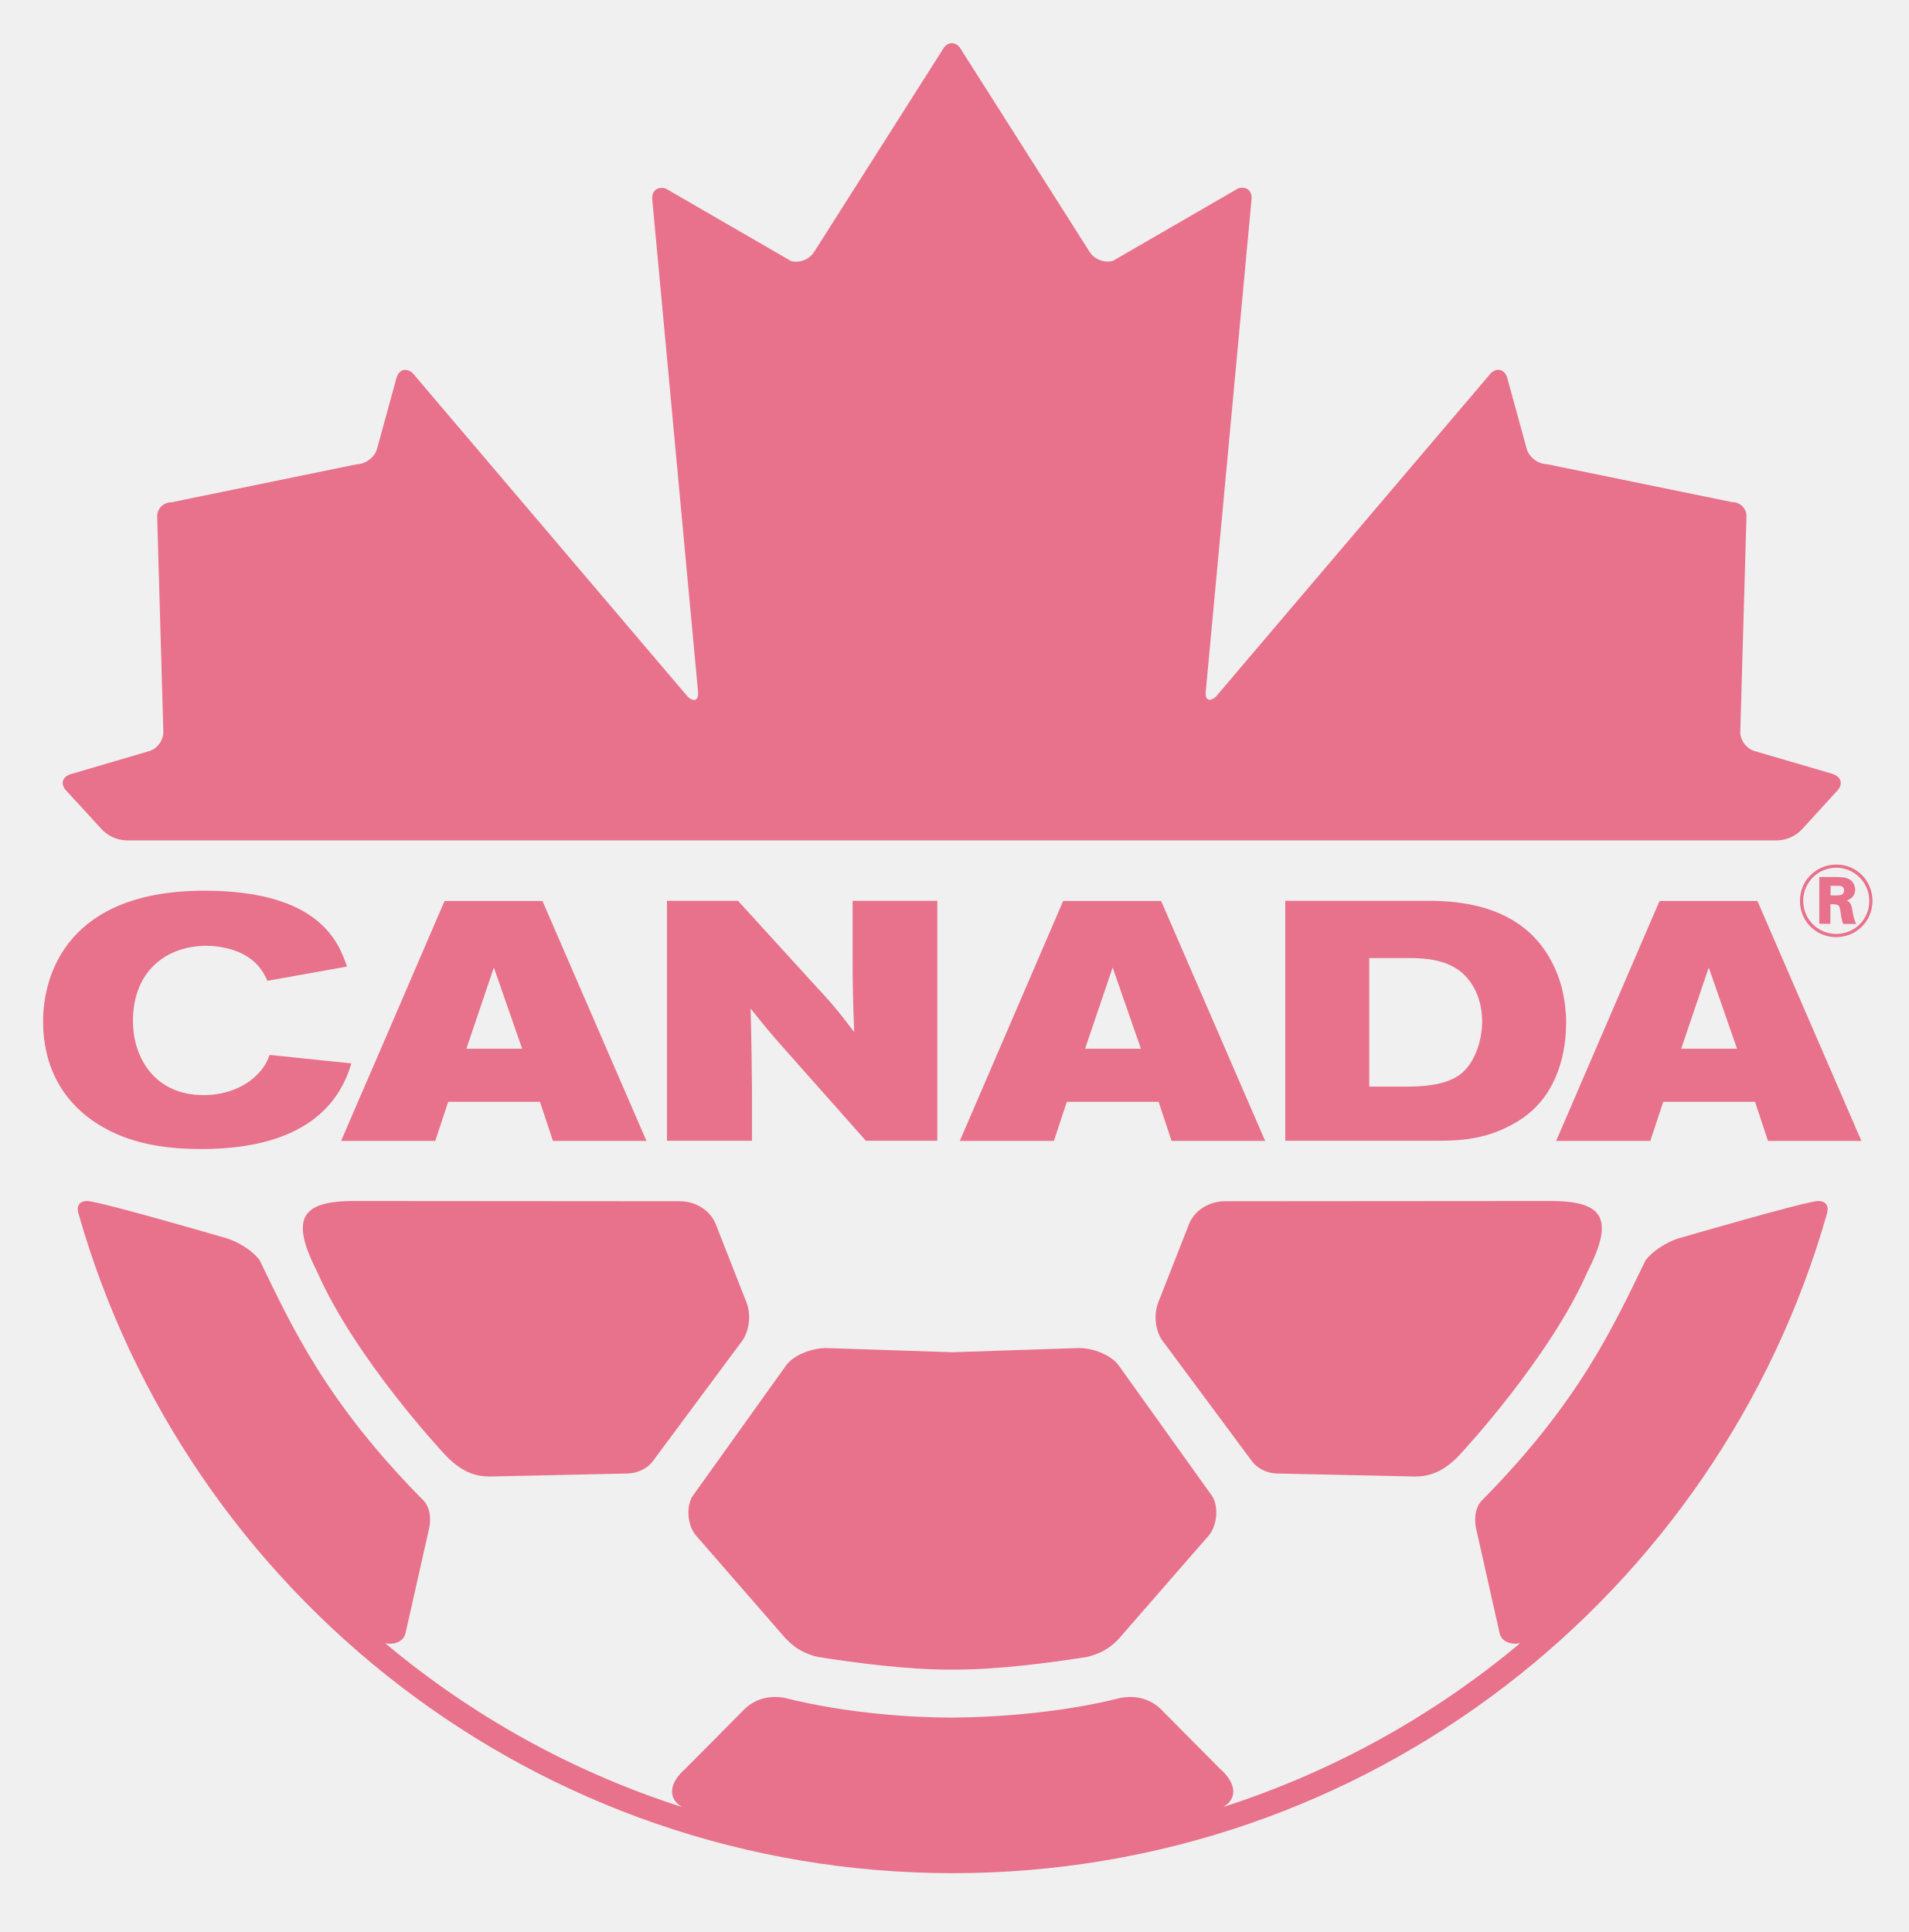
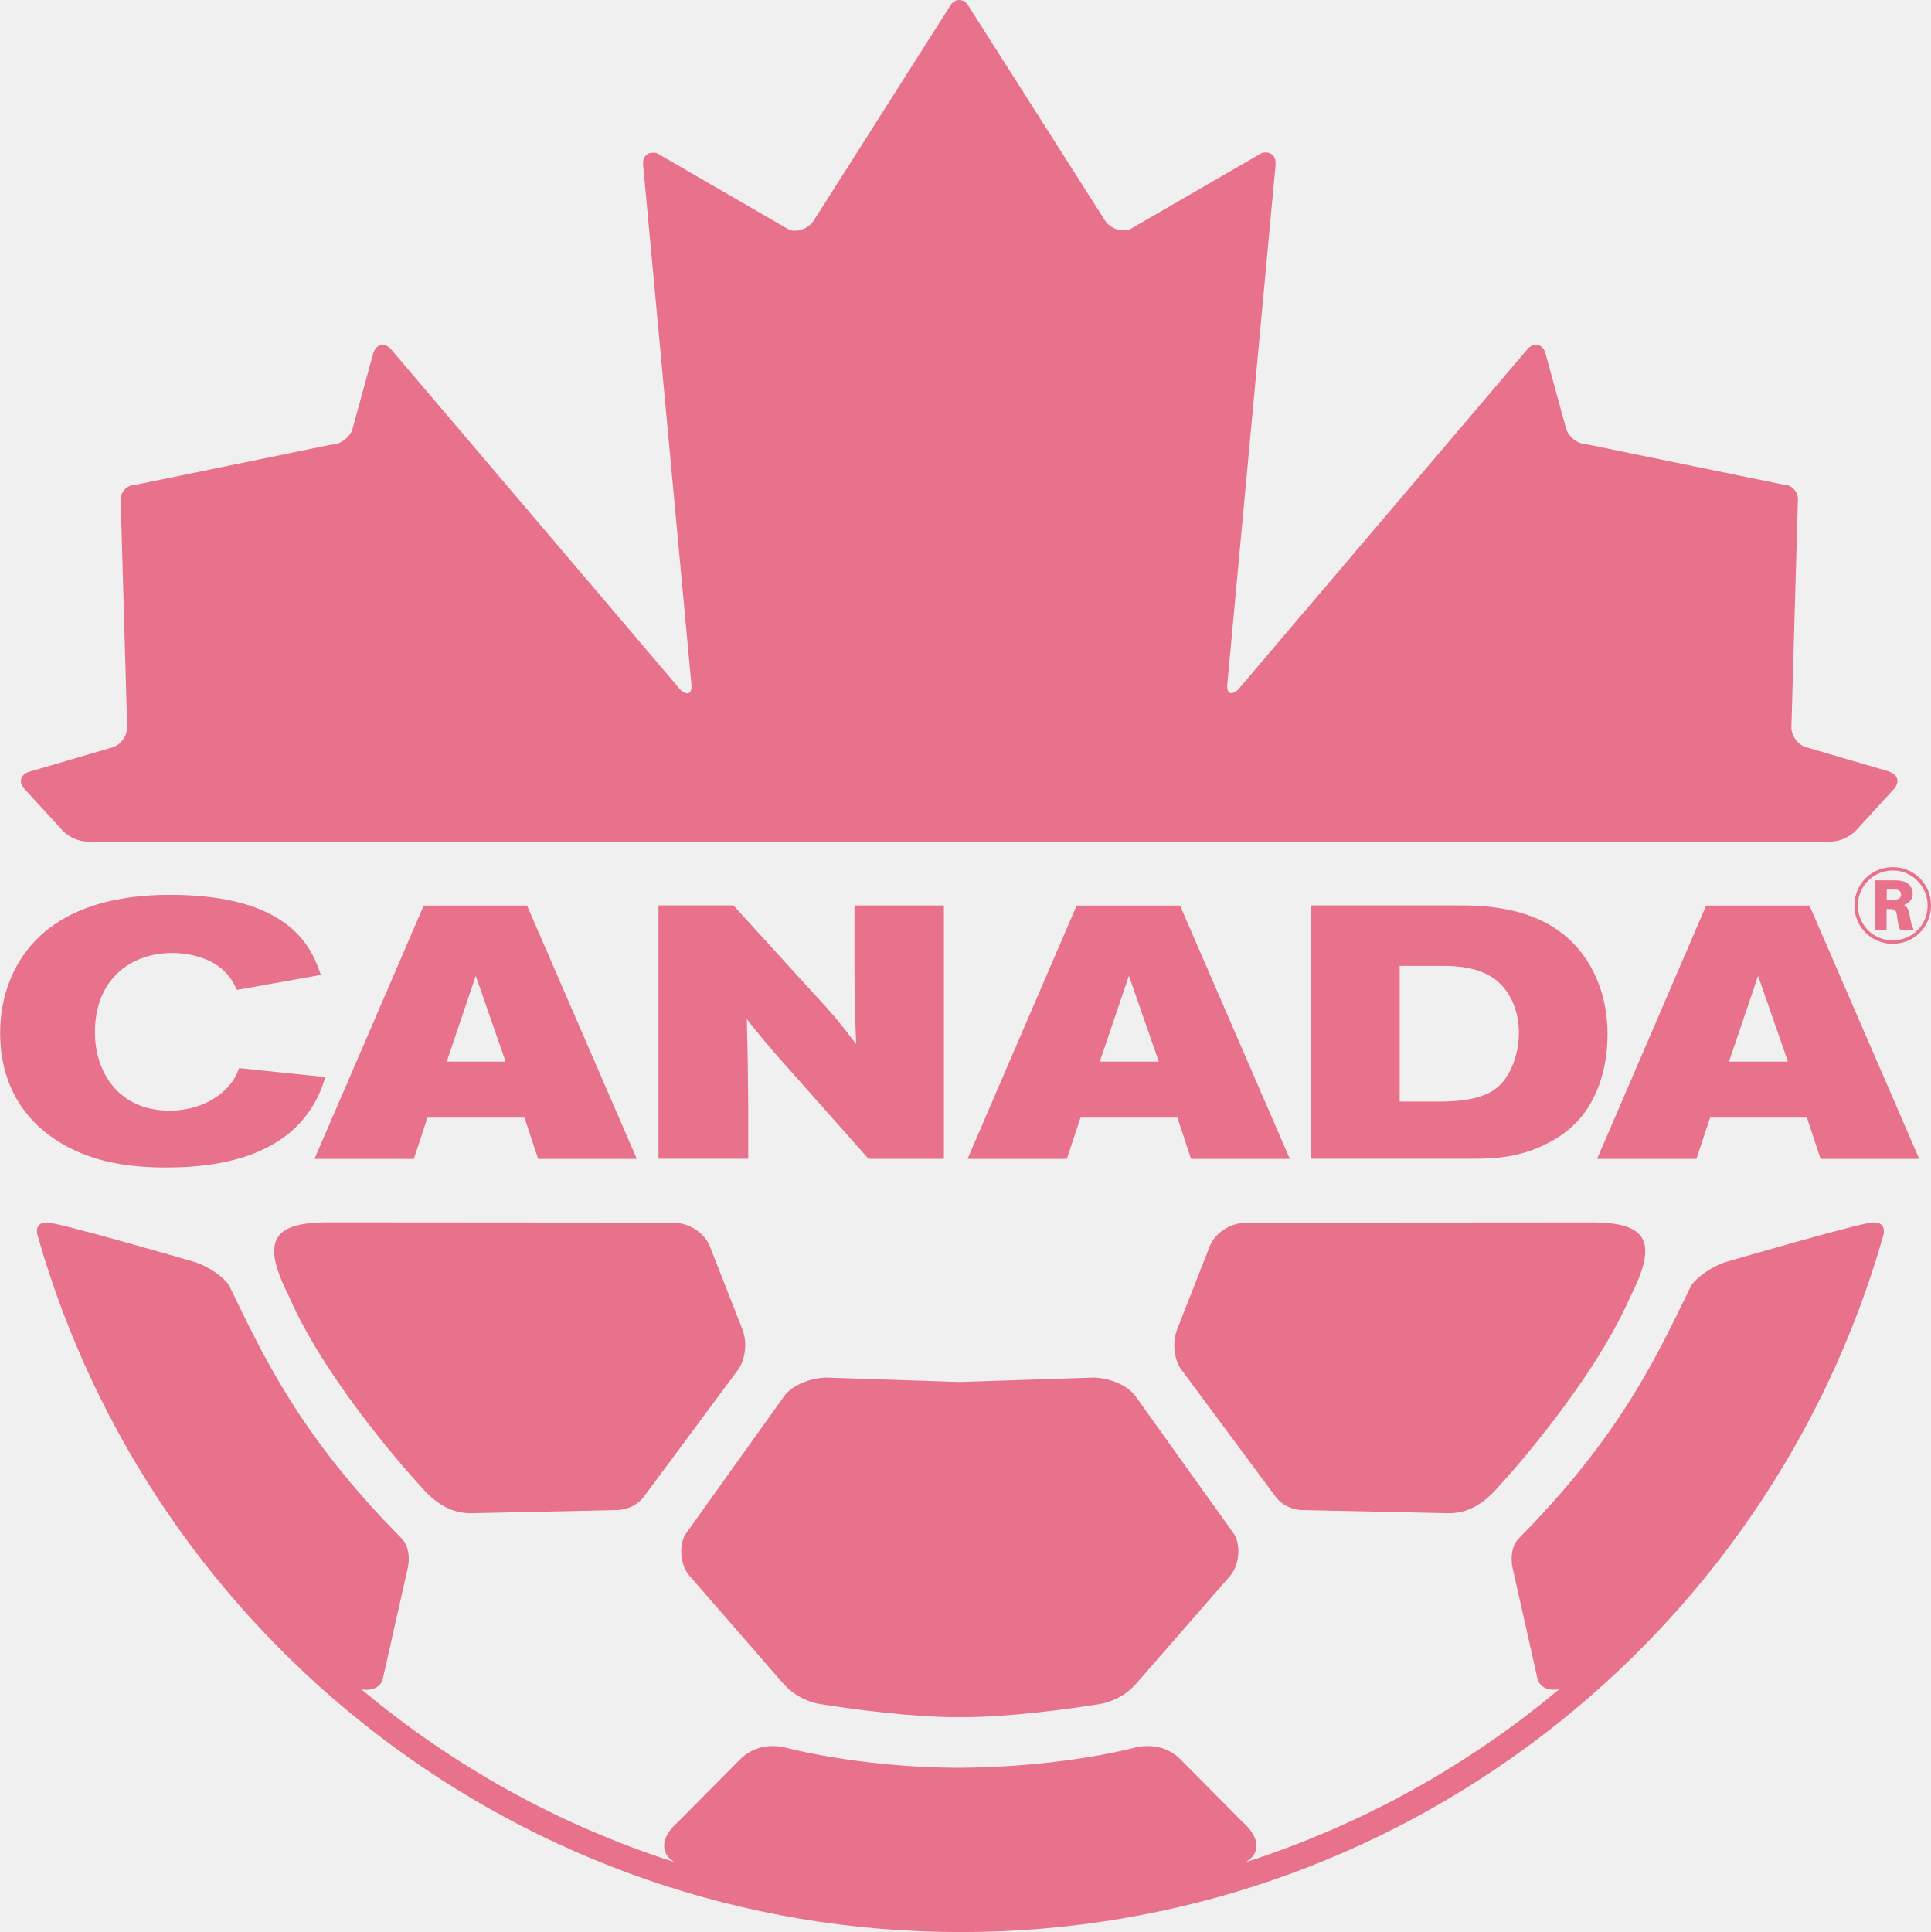
- <svg xmlns="http://www.w3.org/2000/svg" viewBox="0 0 2400 2430">
-   <mask id="m" maskUnits="userSpaceOnUse" x="0" y="0" width="2400" height="2430">
-     <style>.b{fill:#fff}.c{fill:#fff}</style>
-     <path d="m2390 1413.8-21.9-50.5-68.6-158.3c3.1.5 6.4.8 9.6.8 40.5 0 72.3-31.7 72.6-72.2 0-19.5-7.2-37.8-20.8-51.5-10.7-10.9-24.3-17.7-39.3-20.2l28.9-31.6c15.7-17.1 21.8-40.1 16.1-61.4-5.6-21.4-22-38.4-44-45.7l-.9-.3-.8-.3-78.3-22.9 7.1-246.5c1.1-19.2-5.7-38.2-18.8-52.3-11.7-12.7-28-20.6-45.2-22.3l-218.9-44.9-20-73.1-.3-1-.3-1c-9.1-28.5-33.3-46.9-61.9-46.9-16 0-31.9 6.1-44.6 17.4l-3 2.5-2.5 2.9-251.3 295.8 44.2-474.6c1.8-19.7-4.2-38.1-16.9-51.9-12.2-13.3-29.6-20.8-48-21-6.8 0-13.6 1-20.3 3.1l-5.9 1.8-5.4 3.1-129.5 74.8-147.4-231.9C1241.9 13.4 1220.4 1 1197.1 1c-23.2 0-44.5 12.4-56.5 32.6l-147.5 232-129.3-74.8-5.5-3.1-6-1.8c-6.7-1.9-13.5-2.9-20.3-2.9-18.4 0-36 7.7-48.2 21-12.6 13.9-18.7 32.3-16.9 51.9l44.2 474.7-251.3-295.8-2.5-2.9-2.8-2.5C541.9 418.1 526 412 509.9 412c-28.3 0-53.2 18.8-62.1 47l-.3.9-.3.9-20 73-218.9 44.9c-17.4 1.8-33.5 9.6-45.2 22.4-13.1 14.1-19.9 33-18.8 52.3l7.1 246.4-78.3 23-.8.3-.9.3c-22 7.2-38.4 24.4-43.9 45.7-5.5 21.4.5 44.4 16.2 61.4l44.6 48.6c6.8 7.5 14.9 13.9 23.7 18.8-23.7 12.3-44.2 28.3-61.1 47.9C7.5 1196 1 1254.4 1 1284.9c0 74.7 33.9 136.6 93.2 174.2-15.9 3.5-29.5 12.2-38.5 25.1-16.3 23.1-11.4 48-8.3 58.2 69.9 244.9 220.4 465.6 423.7 621.3 210.2 161.1 461.5 246.1 726.9 246.1 265.5 0 516.8-85 727-246.1 203.3-155.7 353.6-376.4 423.7-621.3 3-9.5 7.4-31.8-5.5-53.6 17.4-.6 33.2-9.6 42.8-24 10-15.1 11.6-34.1 4.3-50.7z" style="fill:#000" />
-     <path d="M900 1539.3c-6.6-16.3-24.5-28.4-44.8-28.4l-410.2-.3h-.1c-68.3 0-79.3 23.7-45.8 89.5 47.5 108 156.6 225.2 156.6 225.2 23.5 27.2 43.5 31.8 60.3 31.8l174.6-3.8c12.5-.8 24-6.8 30.3-15.3l110.5-148.9c9.7-11 14.3-32.9 7.5-50.7zM1357.1 1695.5c-.7 0-159.4 5.3-159.4 5.3s-158.6-5.3-159.4-5.3c-17.7.3-40.1 8.7-49.7 21.9l-116.8 163.3c-9 12.1-8 37.5 3.6 50.7l110 126.4c7 7.8 18.6 20.4 42.9 26.2 47.1 7.5 112.7 16 166 16h6.8c53.4 0 119-8.5 166.1-16 24.3-5.8 36-18.2 42.8-26.2l110.1-126.4c11.4-13.4 12.6-38.7 3.6-50.7l-116.8-163.3c-9.6-13.3-32.1-21.8-49.8-21.9" class="b" />
-     <path d="M2286.2 1510.7c-14.7 0-176.9 47.4-176.9 47.4-14.7 5.1-31.7 16-39.9 27.3-40.4 82.8-83.1 178.1-206.5 302.6 0 0-11.2 10.9-6.5 34.5 4.2 18.9 29.6 131.7 29.6 131.7 2.3 9.5 11 13.2 19.6 13.2 2.2 0 4.3-.3 6.4-.8-108.9 91.2-235.4 161.7-373.7 206.2 18.3-10.6 16.8-30-4-48.1l-75.4-76c-9.6-8.7-22-14.3-37.3-14.3-3.7 0-7.7.3-11.7 1-81.2 20.6-167.9 24.7-211.9 24.9h-2.9c-44.9 0-129.5-4.7-208.9-24.9-4-.7-8-1-11.7-1-15.1 0-27.6 5.6-37.2 14.3l-75.4 76c-20.8 18.1-22.2 37.4-4.2 48.1-138.2-44.3-264.6-115-373.3-206 1.9.4 4 .6 6.1.6 8.6 0 17.3-3.9 19.5-13.3 0 0 25.5-112.8 29.7-131.8 4.9-23.4-6.6-34.5-6.6-34.5-123.4-124.5-166.2-219.6-206.5-302.6-8.1-11.4-25.2-22.2-39.8-27.2 0 0-162.4-47.4-177.1-47.4-16.7 0-10.9 16.1-10.9 16.1C235.2 2005.5 675.7 2356 1198.2 2356s962.9-350.5 1099.4-829.3c0 0 5.6-16.1-11-16.1h-.3z" class="b" />
-     <path d="m1604.9 1853.3 174.6 3.8c16.8 0 36.9-4.6 60.3-31.8 0 0 108.9-117.2 156.5-225.2 33.4-65.7 22.5-89.5-45.8-89.5l-410.2.3c-20.2 0-38.3 12-44.8 28.4l-38.9 99.1c-6.9 18-2.3 39.7 7.5 50.7l110.5 148.9c6.3 8.5 18 14.7 30.3 15.3M2305.9 973.7l-100.5-29.4c-10-3.5-17.6-14.7-16.7-25.2l7.7-268.4c.7-10.5-7.1-19.1-17.8-19.1l-233.3-47.8c-10.5 0-21.8-8.3-25-18.4l-24.9-90.7c-2-6.2-6.3-9.6-11-9.6-3 0-6.2 1.3-9.2 4L1529 876.4c-3 2.5-5.5 3.8-7.6 3.8-3.5 0-5.6-3.5-5-10.2l57.6-619.5c.8-8.7-4.1-14.4-11.7-14.4-1.6 0-3.2.3-5 .8l-157.8 91.3c-2.1.6-4.1.8-6.4.8-8.5 0-17.7-4.4-22.3-11.5L1208 61.2c-2.3-4.2-6.7-6.9-10.9-6.9-4.1 0-8.4 2.7-10.8 6.9l-162.8 256.3c-4.6 7.1-13.6 11.7-22.4 11.7-2.2 0-4.2-.3-6.3-.9L837 237c-1.8-.6-3.4-.7-5-.7-7.6 0-12.5 5.8-11.7 14.4l57.6 619.5c.6 6.6-1.5 10.2-5 10.2-2.1 0-4.8-1.2-7.8-3.9L518.9 469.2c-2.9-2.6-6.2-4-9.2-4-4.8 0-9 3.4-10.9 9.6l-24.9 90.7c-3.3 10.1-14.5 18.4-25 18.4l-233.4 47.9c-10.5 0-18.5 8.6-17.8 19.1l7.7 268.3c.8 10.5-6.8 21.9-16.7 25.2L88.3 973.9c-10.1 3.4-12.5 12.4-5.2 20.3l44.6 48.6c7.1 7.8 18.8 14.2 32.1 14.2h2074.5c13.4 0 25.1-6.4 32.2-14.2l44.4-48.6c7.1-7.9 4.8-16.9-5.2-20.3 0 0 .2 0 .2-.2" class="b" />
-     <path d="M339.1 1326.8c-3.4 9.1-7.7 18.8-21.8 30.4-15.9 12.9-37.6 20.2-61.2 20.2-61.9 0-88.9-47.5-88.9-93.2 0-64.2 43.6-94.6 92.3-94.6 15.4 0 35.6 3.4 51.7 13.7 15.9 10.2 20.9 21.7 25.2 30.3l100-17.9c-9.9-28.6-32.9-95.4-179.5-95.4-171.9 0-202.7 105.6-202.7 164.2 0 82.9 51.4 130.3 113.3 149.6 27.9 8.6 56.9 11.1 86.4 11.1 66.2 0 135.5-15.4 171-70.1 9.7-15.4 13.6-26.5 17-37.6l-103.1-10.7z" class="c" data-source="https://football-logos.cc" />
-     <path fill-rule="evenodd" d="M682.2 1133.2 813 1435H695.4l-16.3-49.2H563.7l-16.3 49.2H429l22.2-51.6 16.5-38 17.2-39.9 74.2-172.3zm-25.5 185.9-35.6-102.2-34.6 102.2z" class="c" />
-     <path d="M1072.3 1201.5c0 40.6.4 55.1 2 96.6-21.3-27.9-26.9-34.7-53.4-63.3L928.1 1133h-89.3v301.8h106.9v-64.1c-.4-38.5-.4-50.1-1.7-102.2 13.7 17.1 18.8 23.5 34.2 41.4l110.8 124.9h89.8V1133h-106.5z" class="c" />
-     <path fill-rule="evenodd" d="m1460.3 1133.2 130.8 301.8h-117.7l-16.3-49.2h-115.4l-16.3 49.2h-118.3l130-301.8zm-25.4 185.9-35.6-102.2-34.7 102.2zM2334.8 1420.8l6.2 14.2h-117.5l-16.3-49.2h-115.4l-16.3 49.2h-118.4l130-301.8h123.1l108.9 251.3zm-150.2-101.7-35.6-102.2-34.7 102.2zM1969.6 1286.8c0 23.6-4.2 47.6-13.6 68.9-7 15.7-19 36.8-46.1 54-3.3 2-6.7 4-10.4 5.9-32.4 17.2-62.5 19.2-91.5 19.2h-191.6V1133h171.4c31.3 0 118.8-1.8 160.8 71.4 5.6 10 17.7 31.9 20.4 67.9.6 4.4.6 9.3.6 14.5m-130.1 61.8h.2c14.3-12.9 24.3-38.1 24.3-63.7 0-28.6-11.6-50.4-27-62.8-18.7-15-44.4-17.1-64.4-17.1H1722v161.7h47.4c36.8 0 57.7-6.8 70.1-17.9zM2329.4 1143.7c1.4 8 2.1 13 5.1 18.4h-16.2c-1.9-3.6-2.5-7.6-3.2-12.8-1.5-11.1-2-11.7-10.5-12h-2.6v24.6h-14v-58.8h20.9c5 0 9.9.1 13.9 1.5 7.4 2.3 10.3 9.2 10.3 14.5 0 8.7-6.5 11.8-10.2 13.5 3.6 2.4 5.2 3.8 6.5 11.1m-12.7-18.7c1.8-1 2.5-3.4 2.5-5.2 0-1.7-.7-4.1-3.1-5.1-1.6-.6-2.7-.6-9.6-.6h-4.3v12.1h6.2c4.2 0 6.5-.1 8.2-1.2z" class="c" />
-     <path fill-rule="evenodd" d="M2354.9 1133.2c-.1 25.3-20 45.5-45.8 45.5-8.4 0-16.7-2.4-23.8-6.7-12.6-7.7-21.6-21.6-21.6-39q0-4.65.9-9c1.9-9.6 6.6-17.9 13.3-24.2 4.4-4.1 9.6-7.4 15.2-9.4 5.1-2 10.6-3 16.3-3 26.3 0 45.5 20.9 45.5 45.8m-45.5 41.5h-.1zm-.1 0c23.5-.1 41.6-18.6 41.6-41.5.1-22.8-18.4-41.8-41.4-41.8-22.9 0-40.8 17.9-41.7 40v1.6c0 12.8 5.6 24 14.3 31.6 7.4 6.3 16.9 10 27.2 10.1" class="c" data-source="https://football-logos.cc" />
-   </mask>
-   <rect x="0" y="0" width="2400" height="2430" fill="#e8718b" mask="url(#m)" />
+ <svg xmlns="http://www.w3.org/2000/svg" fill="#e8718b" id="Layer_2" data-name="Layer 2" viewBox="0 0 301.27 301.4">
+   <defs>
+     <style>
+       .cls-1 {
+         fill:#e8718b;
+         fill-rule: evenodd;
+       }
+     </style>
+   </defs>
+   <g id="Layer_1-2" data-name="Layer 1">
+     <g>
+       <path class="cls-1" d="M121.94,262.35c.92,1.02,2.44,2.67,5.62,3.43,6.17.98,14.76,2.1,21.74,2.1h.89c6.99,0,15.58-1.11,21.75-2.1,3.18-.76,4.71-2.38,5.6-3.43l14.42-16.55c1.49-1.75,1.65-5.07.47-6.64l-15.29-21.38c-1.26-1.74-4.2-2.85-6.52-2.87-.09,0-20.87.69-20.87.69,0,0-20.77-.69-20.87-.69-2.32.04-5.25,1.14-6.51,2.87l-15.29,21.38c-1.18,1.58-1.05,4.91.47,6.64l14.4,16.55Z" />
+       <path class="cls-1" d="M45.16,202.42c6.22,14.14,20.51,29.49,20.51,29.49,3.08,3.56,5.7,4.16,7.9,4.16l22.86-.5c1.64-.1,3.14-.89,3.97-2l14.47-19.5c1.27-1.44,1.87-4.31.98-6.64l-5.09-12.98c-.86-2.13-3.21-3.72-5.87-3.72l-53.71-.04h-.01c-8.94,0-10.38,3.1-6,11.72Z" />
+       <path class="cls-1" d="M292.32,190.7h-.05c-1.92.01-23.16,6.22-23.16,6.22-1.92.67-4.15,2.1-5.22,3.57-5.29,10.84-10.88,23.32-27.04,39.62,0,0-1.47,1.43-.85,4.52.55,2.47,3.88,17.25,3.88,17.25.3,1.24,1.44,1.73,2.57,1.73.29,0,.56-.04.84-.1-14.26,11.94-30.82,21.17-48.93,27,2.4-1.39,2.2-3.93-.52-6.3l-9.87-9.95c-1.26-1.14-2.88-1.87-4.88-1.87-.48,0-1.01.04-1.53.13-10.63,2.7-21.99,3.23-27.75,3.26h-.38c-5.88,0-16.96-.62-27.35-3.26-.52-.09-1.05-.13-1.53-.13-1.98,0-3.61.73-4.87,1.87l-9.87,9.95c-2.72,2.37-2.91,4.9-.55,6.3-18.1-5.8-34.65-15.06-48.88-26.97.25.05.52.08.8.08,1.13,0,2.27-.51,2.55-1.74,0,0,3.34-14.77,3.89-17.26.64-3.06-.86-4.52-.86-4.52-16.16-16.3-21.76-28.76-27.04-39.62-1.06-1.49-3.3-2.91-5.21-3.56,0,0-21.27-6.21-23.19-6.21-2.19,0-1.43,2.11-1.43,2.11,17.86,62.7,75.54,108.59,143.96,108.59s126.09-45.9,143.96-108.59c0,0,.73-2.11-1.44-2.11Z" />
+       <path class="cls-1" d="M9.62,129.44c.93,1.02,2.46,1.86,4.2,1.86h271.65c1.75,0,3.29-.84,4.22-1.86l5.81-6.36c.93-1.03.63-2.21-.68-2.66,0,0,.03,0,.03-.03l-13.16-3.85c-1.31-.46-2.3-1.92-2.19-3.3l1.01-35.15c.09-1.37-.93-2.5-2.33-2.5l-30.55-6.26c-1.37,0-2.85-1.09-3.27-2.41l-3.26-11.88c-.26-.81-.82-1.26-1.44-1.26-.39,0-.81.17-1.2.52l-45.33,53.33c-.39.33-.72.5-1,.5-.46,0-.73-.46-.65-1.34l7.54-81.12c.1-1.14-.54-1.89-1.53-1.89-.21,0-.42.04-.65.1l-20.66,11.96c-.28.08-.54.1-.84.1-1.11,0-2.32-.58-2.92-1.51L151.09.9c-.3-.55-.88-.9-1.43-.9s-1.1.35-1.41.9l-21.32,33.56c-.6.93-1.78,1.53-2.93,1.53-.29,0-.55-.04-.82-.12l-20.66-11.96c-.24-.08-.45-.09-.65-.09-1,0-1.64.76-1.53,1.89l7.54,81.12c.08.86-.2,1.34-.65,1.34-.28,0-.63-.16-1.02-.51l-45.33-53.33c-.38-.34-.81-.52-1.2-.52-.63,0-1.18.45-1.43,1.26l-3.26,11.88c-.43,1.32-1.9,2.41-3.27,2.41l-30.56,6.27c-1.37,0-2.42,1.13-2.33,2.5l1.01,35.13c.1,1.37-.89,2.87-2.19,3.3l-13.15,3.86c-1.32.45-1.64,1.62-.68,2.66l5.84,6.36Z" />
+       <path class="cls-1" d="M203.06,235.57l22.86.5c2.2,0,4.83-.6,7.9-4.16,0,0,14.26-15.35,20.49-29.49,4.37-8.6,2.95-11.72-6-11.72l-53.71.04c-2.65,0-5.02,1.57-5.87,3.72l-5.09,12.98c-.9,2.36-.3,5.2.98,6.64l14.47,19.5c.82,1.11,2.36,1.92,3.97,2Z" />
+       <polygon class="cls-1" points="37.27 166.63 37.3 166.63 37.31 166.63 37.27 166.63" />
+       <path class="cls-1" d="M26.15,182.13c8.67,0,17.74-2.02,22.39-9.18,1.27-2.02,1.78-3.47,2.23-4.92l-13.46-1.4c-.45,1.19-1.01,2.46-2.85,3.98-2.08,1.69-4.92,2.65-8.01,2.65-8.11,0-11.64-6.22-11.64-12.2,0-8.41,5.71-12.39,12.09-12.39,2.02,0,4.66.45,6.77,1.79,2.08,1.34,2.74,2.84,3.3,3.97l13.09-2.34c-1.3-3.75-4.31-12.49-23.5-12.49-22.51,0-26.54,13.83-26.54,21.5,0,10.86,6.73,17.06,14.84,19.59,3.65,1.13,7.45,1.45,11.31,1.45Z" />
+       <path class="cls-1" d="M66.72,174.35h15.11l2.13,6.44h15.4l-17.13-39.52h-16.12l-9.72,22.56-2.25,5.22-2.16,4.98-2.91,6.76h15.5l2.13-6.44ZM74.23,152.24l4.66,13.38h-9.19l4.53-13.38Z" />
+       <path class="cls-1" d="M114.43,141.25h-11.69v39.52h14v-8.39c-.05-5.04-.05-6.56-.22-13.38,1.79,2.24,2.46,3.08,4.48,5.42l14.51,16.36h11.76v-39.52h-13.95v8.97c0,5.32.05,7.22.26,12.65-2.79-3.65-3.52-4.54-6.99-8.29l-12.15-13.33Z" />
+       <path class="cls-1" d="M250.73,159.49c-.35-4.71-1.94-7.58-2.67-8.89-5.5-9.59-16.96-9.35-21.06-9.35h-22.44v39.52h25.09c3.8,0,7.74-.26,11.98-2.51.48-.25.93-.51,1.36-.77,3.55-2.25,5.12-5.02,6.04-7.07,1.23-2.79,1.78-5.93,1.78-9.02,0-.68,0-1.32-.08-1.9ZM233.8,169.48h-.03v.03c-1.62,1.45-4.36,2.34-9.18,2.34h-6.21v-21.17h6.63c2.62,0,5.98.28,8.43,2.24,2.02,1.62,3.54,4.48,3.54,8.22,0,3.35-1.31,6.65-3.18,8.34Z" />
+       <path class="cls-1" d="M297.08,141.2c.48-.22,1.34-.63,1.34-1.77,0-.69-.38-1.6-1.35-1.9-.52-.18-1.17-.2-1.82-.2h-2.74v7.7h1.83v-3.22h.34c1.11.04,1.18.12,1.37,1.57.09.68.17,1.2.42,1.68h2.12c-.39-.71-.48-1.36-.67-2.41-.17-.96-.38-1.14-.85-1.45ZM296.26,140.2h-.01c-.22.14-.52.16-1.07.16h-.81v-1.58h.56c.9,0,1.05,0,1.26.08.31.13.41.45.41.67,0,.24-.09.55-.33.68Z" />
+       <path class="cls-1" d="M183.7,174.35l2.13,6.44h15.41l-17.13-39.52h-16.13l-17.02,39.52h15.49l2.13-6.44h15.11ZM176.14,152.24l4.66,13.38h-9.21l4.54-13.38Z" />
+       <path class="cls-1" d="M296.58,174.18l-14.26-32.91h-16.12l-17.02,39.52h15.5l2.13-6.44h15.11l2.13,6.44h15.39l-.81-1.86-2.06-4.75ZM269.76,165.62l4.54-13.38,4.66,13.38h-9.21Z" />
+       <path class="cls-1" d="M295.31,135.28c-.75,0-1.47.13-2.13.39-.73.26-1.41.69-1.99,1.23-.88.82-1.49,1.91-1.74,3.17-.08.38-.12.77-.12,1.18,0,2.28,1.18,4.1,2.83,5.11.93.56,2.02.88,3.12.88,3.38,0,5.98-2.65,6-5.96,0-3.26-2.51-6-5.96-6ZM295.3,146.71c-1.35-.01-2.59-.5-3.56-1.32-1.14-1-1.87-2.46-1.87-4.14v-.21c.12-2.89,2.46-5.24,5.46-5.24s5.43,2.49,5.42,5.47c0,3-2.37,5.42-5.45,5.43Z" />
+     </g>
+   </g>
</svg>
